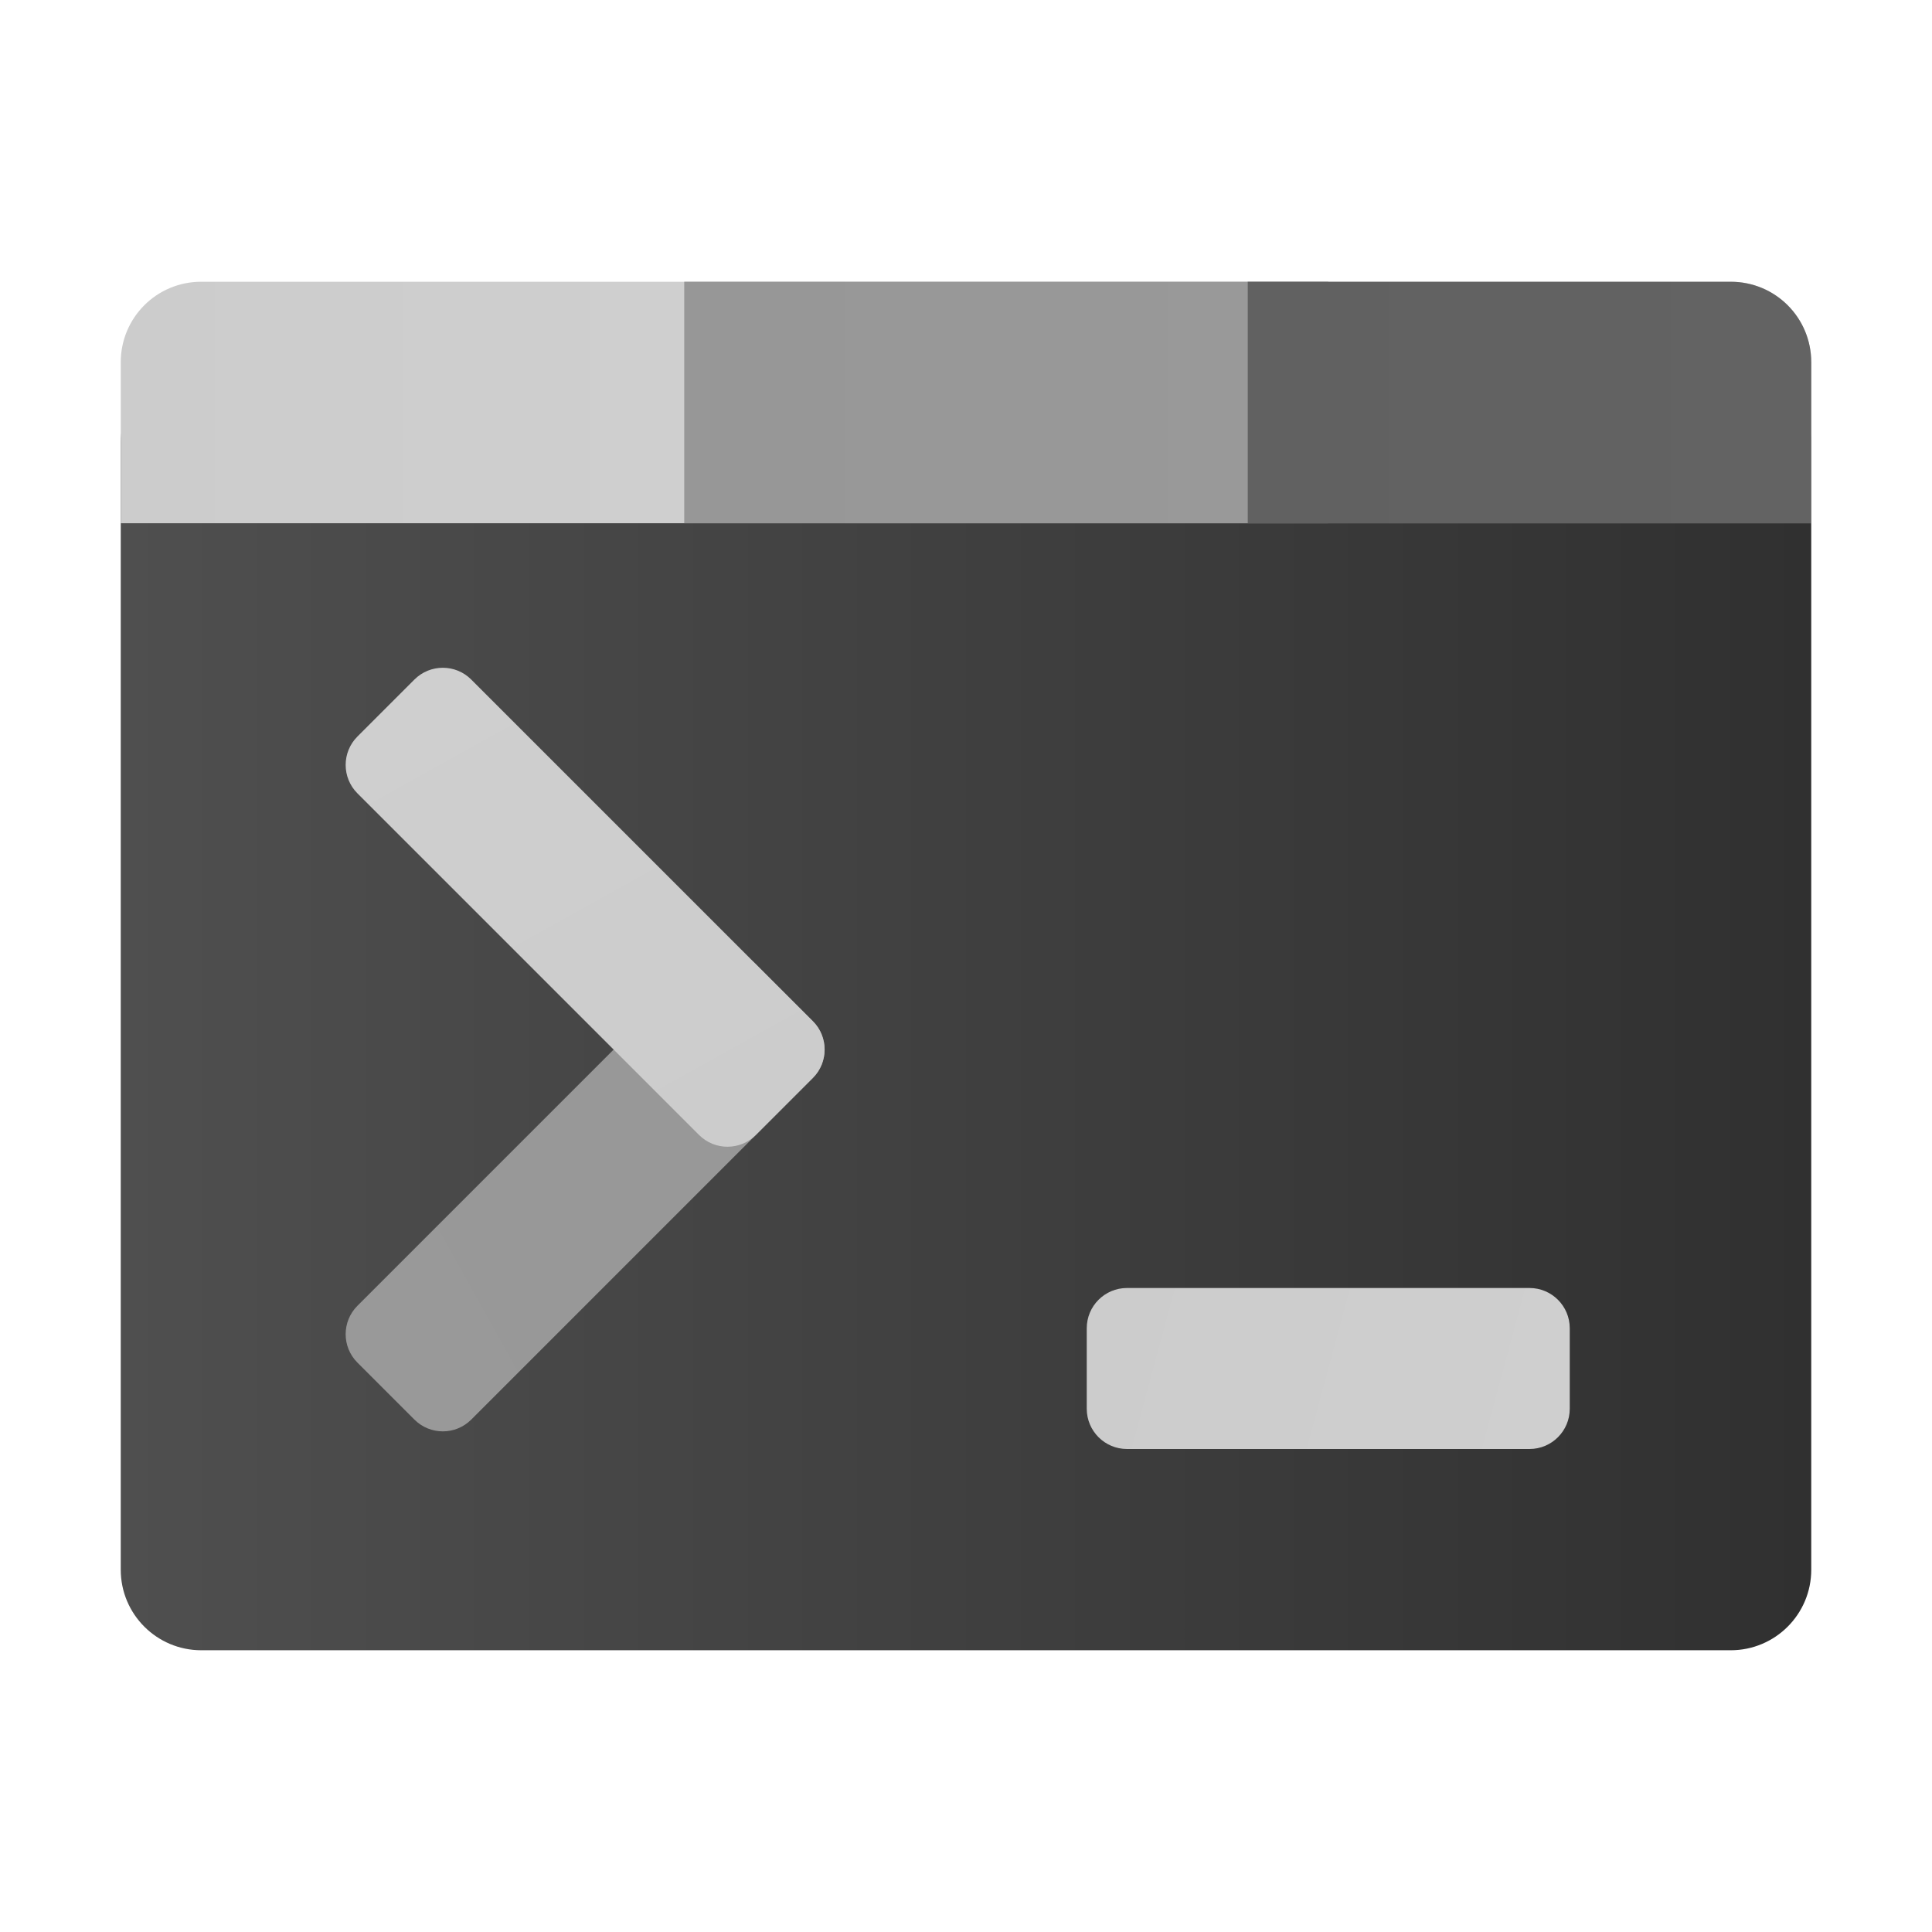
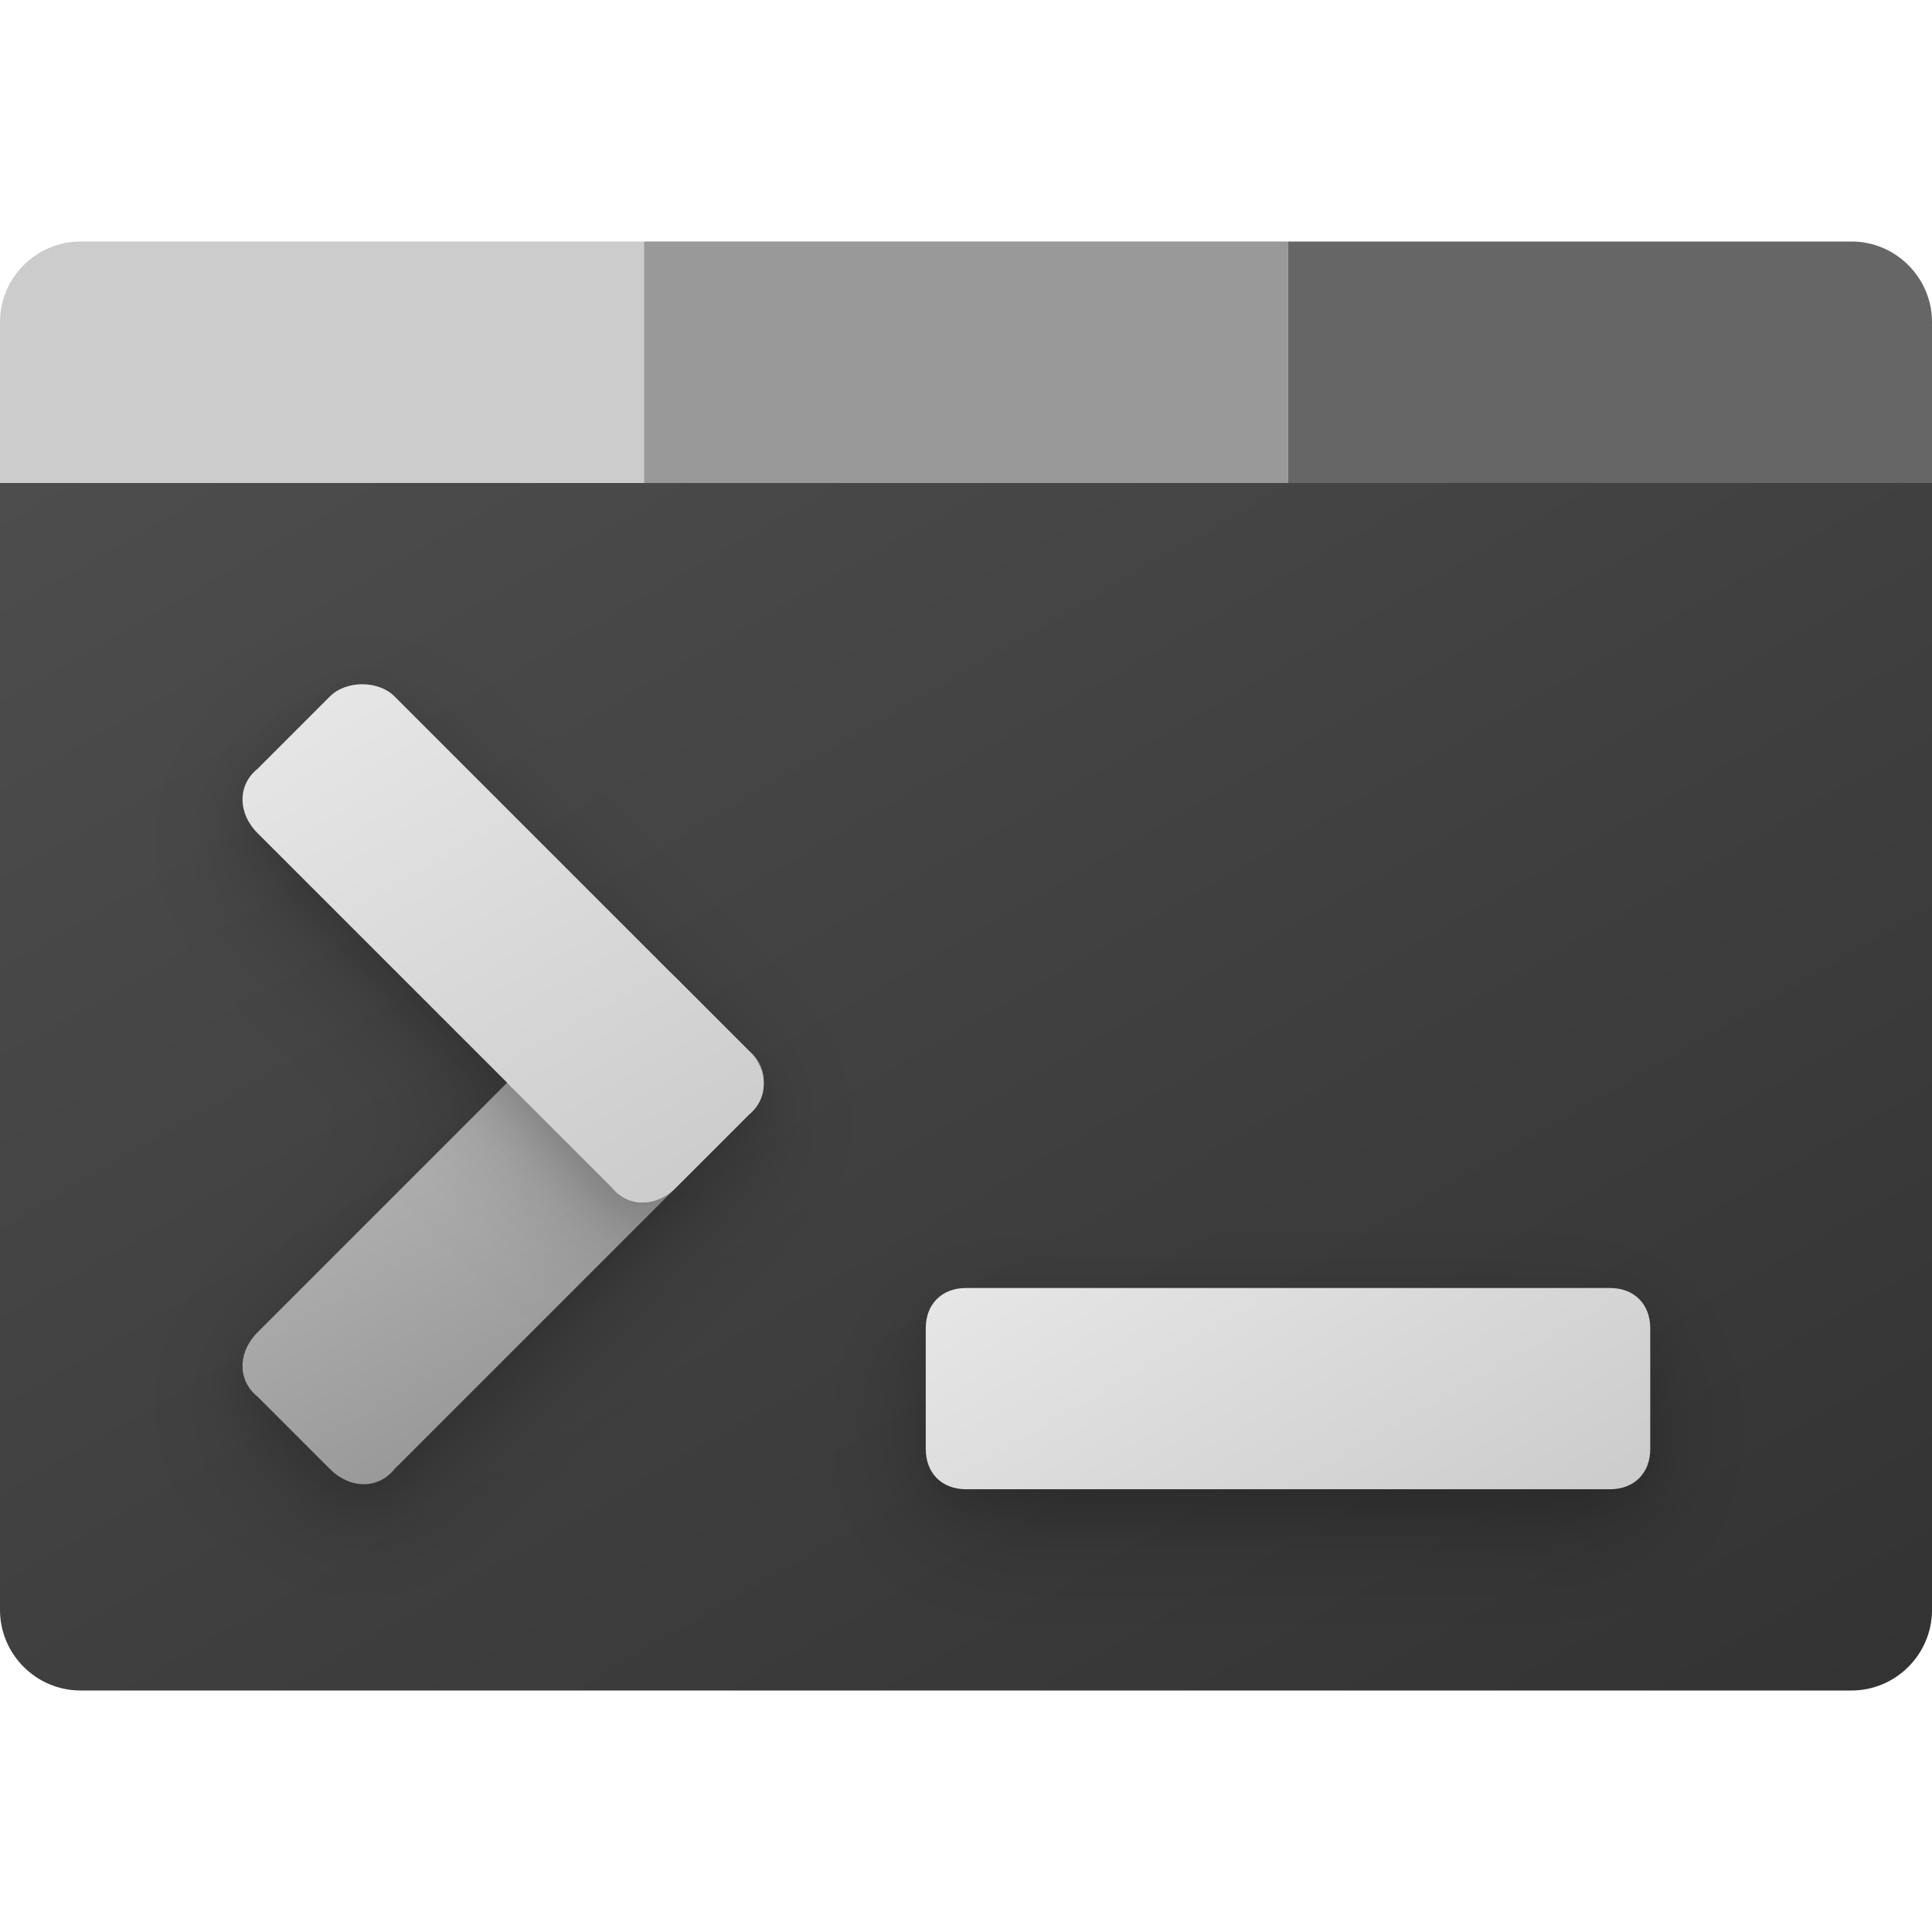
- <svg xmlns="http://www.w3.org/2000/svg" xmlns:xlink="http://www.w3.org/1999/xlink" width="48" height="48" viewBox="0 0 48 48" version="1.1" id="svg5">
-   <defs id="defs2">
-     <linearGradient id="linearGradient3366">
-       <stop style="stop-color:#cccccc;stop-opacity:1;" offset="0" id="stop3362" />
-       <stop style="stop-color:#cfcfcf;stop-opacity:1" offset="1" id="stop3364" />
+ <svg xmlns="http://www.w3.org/2000/svg" width="48" height="48" viewBox="0 0 48 48" fill="none">
+   <path d="M0 13H16V6H2C0.9 6 0 6.9 0 8V13Z" fill="#CCCCCC" />
+   <path d="M32 6H16V13H32V6Z" fill="#999999" />
+   <path d="M48 13H32V6H46C47.1 6 48 6.9 48 8V13Z" fill="#666666" />
+   <path d="M46 42H2C0.9 42 0 41.1 0 40V12H48V40C48 41.1 47.1 42 46 42Z" fill="url(#paint0_linear)" />
+   <g filter="url(#filter0_dd)">
+     <path d="M15.2 24.3L6.4 33.1C5.9 33.6 5.9 34.3 6.4 34.7L8.2 36.5C8.7 37 9.4 37 9.8 36.5L18.6 27.7C19.1 27.2 19.1 26.5 18.6 26.1L16.8 24.3C16.4 23.9 15.6 23.9 15.2 24.3Z" fill="url(#paint1_linear)" />
+     <mask id="mask0" mask-type="alpha" maskUnits="userSpaceOnUse" x="6" y="24" width="13" height="13">
+       <path d="M15.2 24.3L6.4 33.1C5.9 33.6 5.9 34.3 6.4 34.7L8.2 36.5C8.7 37 9.4 37 9.8 36.5L18.6 27.7C19.1 27.2 19.1 26.5 18.6 26.1L16.8 24.3C16.4 23.9 15.6 23.9 15.2 24.3Z" fill="url(#paint2_linear)" />
+     </mask>
+     <g mask="url(#mask0)">
+       <g filter="url(#filter1_dd)">
+         <path d="M9.8 17.3L18.6 26.1C19.1 26.6 19.1 27.3 18.6 27.7L16.8 29.5C16.3 30 15.6 30 15.2 29.5L6.4 20.7C5.9 20.2 5.9 19.5 6.4 19.1L8.2 17.3C8.6 16.9 9.4 16.9 9.8 17.3Z" fill="url(#paint3_linear)" />
+       </g>
+     </g>
+     <path d="M9.8 17.3L18.6 26.1C19.1 26.6 19.1 27.3 18.6 27.7L16.8 29.5C16.3 30 15.6 30 15.2 29.5L6.4 20.7C5.9 20.2 5.9 19.5 6.4 19.1L8.2 17.3C8.6 16.9 9.4 16.9 9.8 17.3Z" fill="url(#paint4_linear)" />
+   </g>
+   <g filter="url(#filter2_dd)">
+     <path d="M40 32H24C23.4 32 23 32.4 23 33V36C23 36.6 23.4 37 24 37H40C40.6 37 41 36.6 41 36V33C41 32.4 40.6 32 40 32Z" fill="url(#paint5_linear)" />
+   </g>
+   <defs>
+     <filter id="filter0_dd" x="3.025" y="15" width="18.95" height="25.875" filterUnits="userSpaceOnUse" color-interpolation-filters="sRGB">
+       <feFlood flood-opacity="0" result="BackgroundImageFix" />
+       <feColorMatrix in="SourceAlpha" type="matrix" values="0 0 0 0 0 0 0 0 0 0 0 0 0 0 0 0 0 0 127 0" />
+       <feOffset dy="0.5" />
+       <feGaussianBlur stdDeviation="0.5" />
+       <feColorMatrix type="matrix" values="0 0 0 0 0 0 0 0 0 0 0 0 0 0 0 0 0 0 0.1 0" />
+       <feBlend mode="normal" in2="BackgroundImageFix" result="effect1_dropShadow" />
+       <feColorMatrix in="SourceAlpha" type="matrix" values="0 0 0 0 0 0 0 0 0 0 0 0 0 0 0 0 0 0 127 0" />
+       <feOffset dy="1" />
+       <feGaussianBlur stdDeviation="1.5" />
+       <feColorMatrix type="matrix" values="0 0 0 0 0 0 0 0 0 0 0 0 0 0 0 0 0 0 0.2 0" />
+       <feBlend mode="normal" in2="effect1_dropShadow" result="effect2_dropShadow" />
+       <feBlend mode="normal" in="SourceGraphic" in2="effect2_dropShadow" result="shape" />
+     </filter>
+     <filter id="filter1_dd" x="3.025" y="15" width="18.95" height="18.875" filterUnits="userSpaceOnUse" color-interpolation-filters="sRGB">
+       <feFlood flood-opacity="0" result="BackgroundImageFix" />
+       <feColorMatrix in="SourceAlpha" type="matrix" values="0 0 0 0 0 0 0 0 0 0 0 0 0 0 0 0 0 0 127 0" />
+       <feOffset dy="0.5" />
+       <feGaussianBlur stdDeviation="0.5" />
+       <feColorMatrix type="matrix" values="0 0 0 0 0 0 0 0 0 0 0 0 0 0 0 0 0 0 0.1 0" />
+       <feBlend mode="normal" in2="BackgroundImageFix" result="effect1_dropShadow" />
+       <feColorMatrix in="SourceAlpha" type="matrix" values="0 0 0 0 0 0 0 0 0 0 0 0 0 0 0 0 0 0 127 0" />
+       <feOffset dy="1" />
+       <feGaussianBlur stdDeviation="1.5" />
+       <feColorMatrix type="matrix" values="0 0 0 0 0 0 0 0 0 0 0 0 0 0 0 0 0 0 0.2 0" />
+       <feBlend mode="normal" in2="effect1_dropShadow" result="effect2_dropShadow" />
+       <feBlend mode="normal" in="SourceGraphic" in2="effect2_dropShadow" result="shape" />
+     </filter>
+     <filter id="filter2_dd" x="20" y="30" width="24" height="11" filterUnits="userSpaceOnUse" color-interpolation-filters="sRGB">
+       <feFlood flood-opacity="0" result="BackgroundImageFix" />
+       <feColorMatrix in="SourceAlpha" type="matrix" values="0 0 0 0 0 0 0 0 0 0 0 0 0 0 0 0 0 0 127 0" />
+       <feOffset dy="0.5" />
+       <feGaussianBlur stdDeviation="0.5" />
+       <feColorMatrix type="matrix" values="0 0 0 0 0 0 0 0 0 0 0 0 0 0 0 0 0 0 0.1 0" />
+       <feBlend mode="normal" in2="BackgroundImageFix" result="effect1_dropShadow" />
+       <feColorMatrix in="SourceAlpha" type="matrix" values="0 0 0 0 0 0 0 0 0 0 0 0 0 0 0 0 0 0 127 0" />
+       <feOffset dy="1" />
+       <feGaussianBlur stdDeviation="1.5" />
+       <feColorMatrix type="matrix" values="0 0 0 0 0 0 0 0 0 0 0 0 0 0 0 0 0 0 0.2 0" />
+       <feBlend mode="normal" in2="effect1_dropShadow" result="effect2_dropShadow" />
+       <feBlend mode="normal" in="SourceGraphic" in2="effect2_dropShadow" result="shape" />
+     </filter>
+     <linearGradient id="paint0_linear" x1="36.446" y1="47.826" x2="11.822" y2="5.175" gradientUnits="userSpaceOnUse">
+       <stop stop-color="#333333" />
+       <stop offset="1" stop-color="#4D4D4D" />
    </linearGradient>
-     <linearGradient id="linearGradient3102">
-       <stop style="stop-color:#979797;stop-opacity:1;" offset="0" id="stop3098" />
-       <stop style="stop-color:#999999;stop-opacity:1" offset="1" id="stop3100" />
+     <linearGradient id="paint1_linear" x1="14.528" y1="33.996" x2="10.484" y2="26.992" gradientUnits="userSpaceOnUse">
+       <stop stop-color="#999999" />
+       <stop offset="1" stop-color="#B3B3B3" />
    </linearGradient>
-     <linearGradient id="linearGradient3000">
-       <stop style="stop-color:#616161;stop-opacity:1;" offset="0" id="stop2996" />
-       <stop style="stop-color:#636363;stop-opacity:1" offset="1" id="stop2998" />
+     <linearGradient id="paint2_linear" x1="14.528" y1="33.996" x2="10.484" y2="26.992" gradientUnits="userSpaceOnUse">
+       <stop stop-color="#999999" />
+       <stop offset="1" stop-color="#B3B3B3" />
    </linearGradient>
-     <linearGradient id="linearGradient962">
-       <stop style="stop-color:#4f4f4f;stop-opacity:1;" offset="0" id="stop958" />
-       <stop style="stop-color:#303030;stop-opacity:1" offset="1" id="stop960" />
+     <linearGradient id="paint3_linear" x1="16.275" y1="30.034" x2="8.737" y2="16.978" gradientUnits="userSpaceOnUse">
+       <stop stop-color="#CCCCCC" />
+       <stop offset="1" stop-color="#E6E6E6" />
    </linearGradient>
-     <linearGradient xlink:href="#linearGradient962" id="linearGradient1795" x1="0.529" y1="8.467" x2="17.198" y2="8.467" gradientUnits="userSpaceOnUse" gradientTransform="matrix(2.519685,0,0,2.519685,1.666667,3.666666)" />
-     <linearGradient xlink:href="#linearGradient3000" id="linearGradient3002" x1="11.112" y1="3.175" x2="18.528" y2="3.175" gradientUnits="userSpaceOnUse" gradientTransform="matrix(1.889764,0,0,1.889764,10,2.999999)" />
-     <linearGradient xlink:href="#linearGradient3102" id="linearGradient3104" x1="5.821" y1="3.175" x2="11.113" y2="3.175" gradientUnits="userSpaceOnUse" gradientTransform="matrix(3.023622,0,0,2.834645,-0.6000013,1)" />
-     <linearGradient xlink:href="#linearGradient3366" id="linearGradient3368" x1="0.529" y1="3.175" x2="7.938" y2="3.175" gradientUnits="userSpaceOnUse" gradientTransform="matrix(1.889764,0,0,1.889764,2,2.999999)" />
-     <linearGradient xlink:href="#linearGradient3366" id="linearGradient1977" x1="2.117" y1="2.778" x2="3.44" y2="3.175" gradientUnits="userSpaceOnUse" gradientTransform="matrix(9.070864,0,0,10.07874,7.799999,4.000218)" />
-     <linearGradient xlink:href="#linearGradient3366" id="linearGradient2495" x1="2.91" y1="3.704" x2="4.763" y2="4.233" gradientUnits="userSpaceOnUse" />
-     <linearGradient xlink:href="#linearGradient3102" id="linearGradient2687" x1="2.91" y1="3.704" x2="4.763" y2="4.233" gradientUnits="userSpaceOnUse" gradientTransform="translate(-7.143751,-0.7937498)" />
+     <linearGradient id="paint4_linear" x1="16.275" y1="30.034" x2="8.737" y2="16.978" gradientUnits="userSpaceOnUse">
+       <stop stop-color="#CCCCCC" />
+       <stop offset="1" stop-color="#E6E6E6" />
+     </linearGradient>
+     <linearGradient id="paint5_linear" x1="35.15" y1="39.955" x2="28.85" y2="29.045" gradientUnits="userSpaceOnUse">
+       <stop stop-color="#CCCCCC" />
+       <stop offset="1" stop-color="#E6E6E6" />
+     </linearGradient>
  </defs>
-   <rect style="fill:url(#linearGradient1795);fill-opacity:1;stroke-width:0.667" id="rect1685" width="42" height="32" x="3" y="9" ry="2" />
-   <path id="rect1899" style="fill:url(#linearGradient3368);fill-opacity:1;stroke-width:0.5" d="M 5,7 H 43 C 44.108,7 45,7.892 45,9 V 13 H 3 V 9 C 3,7.892 3.892,7 5,7 Z" />
-   <rect style="fill:url(#linearGradient3104);fill-opacity:1;stroke-width:0.775" id="rect2168" width="16" height="6" x="17" y="7" />
-   <path id="rect2398" style="fill:url(#linearGradient3002);fill-opacity:1;stroke-width:0.612" d="M 31,7 H 43 C 44.108,7 45,7.892 45,9 V 13 H 31 Z" />
-   <g id="g4959" transform="matrix(0.1656307,0.1767767,-0.1656307,0.1767767,1.380021,0.02470498)" />
-   <rect style="fill:url(#linearGradient1977);fill-opacity:1;stroke-width:2.53" id="rect1969" width="12" height="4" x="27" y="32" ry="1" />
-   <g id="g3073" transform="matrix(-5.344917,-5.345059,5.344917,-5.345059,13.82941,64.25596)">
-     <rect style="fill:url(#linearGradient2687);fill-opacity:1;stroke-width:0.265" id="rect2679" width="1.852" height="0.529" x="-4.233" y="2.91" ry="0.132" transform="rotate(-90)" />
-     <rect style="fill:url(#linearGradient2495);fill-opacity:1;stroke-width:0.265" id="rect2487" width="1.852" height="0.529" x="2.91" y="3.704" ry="0.132" />
-   </g>
</svg>
